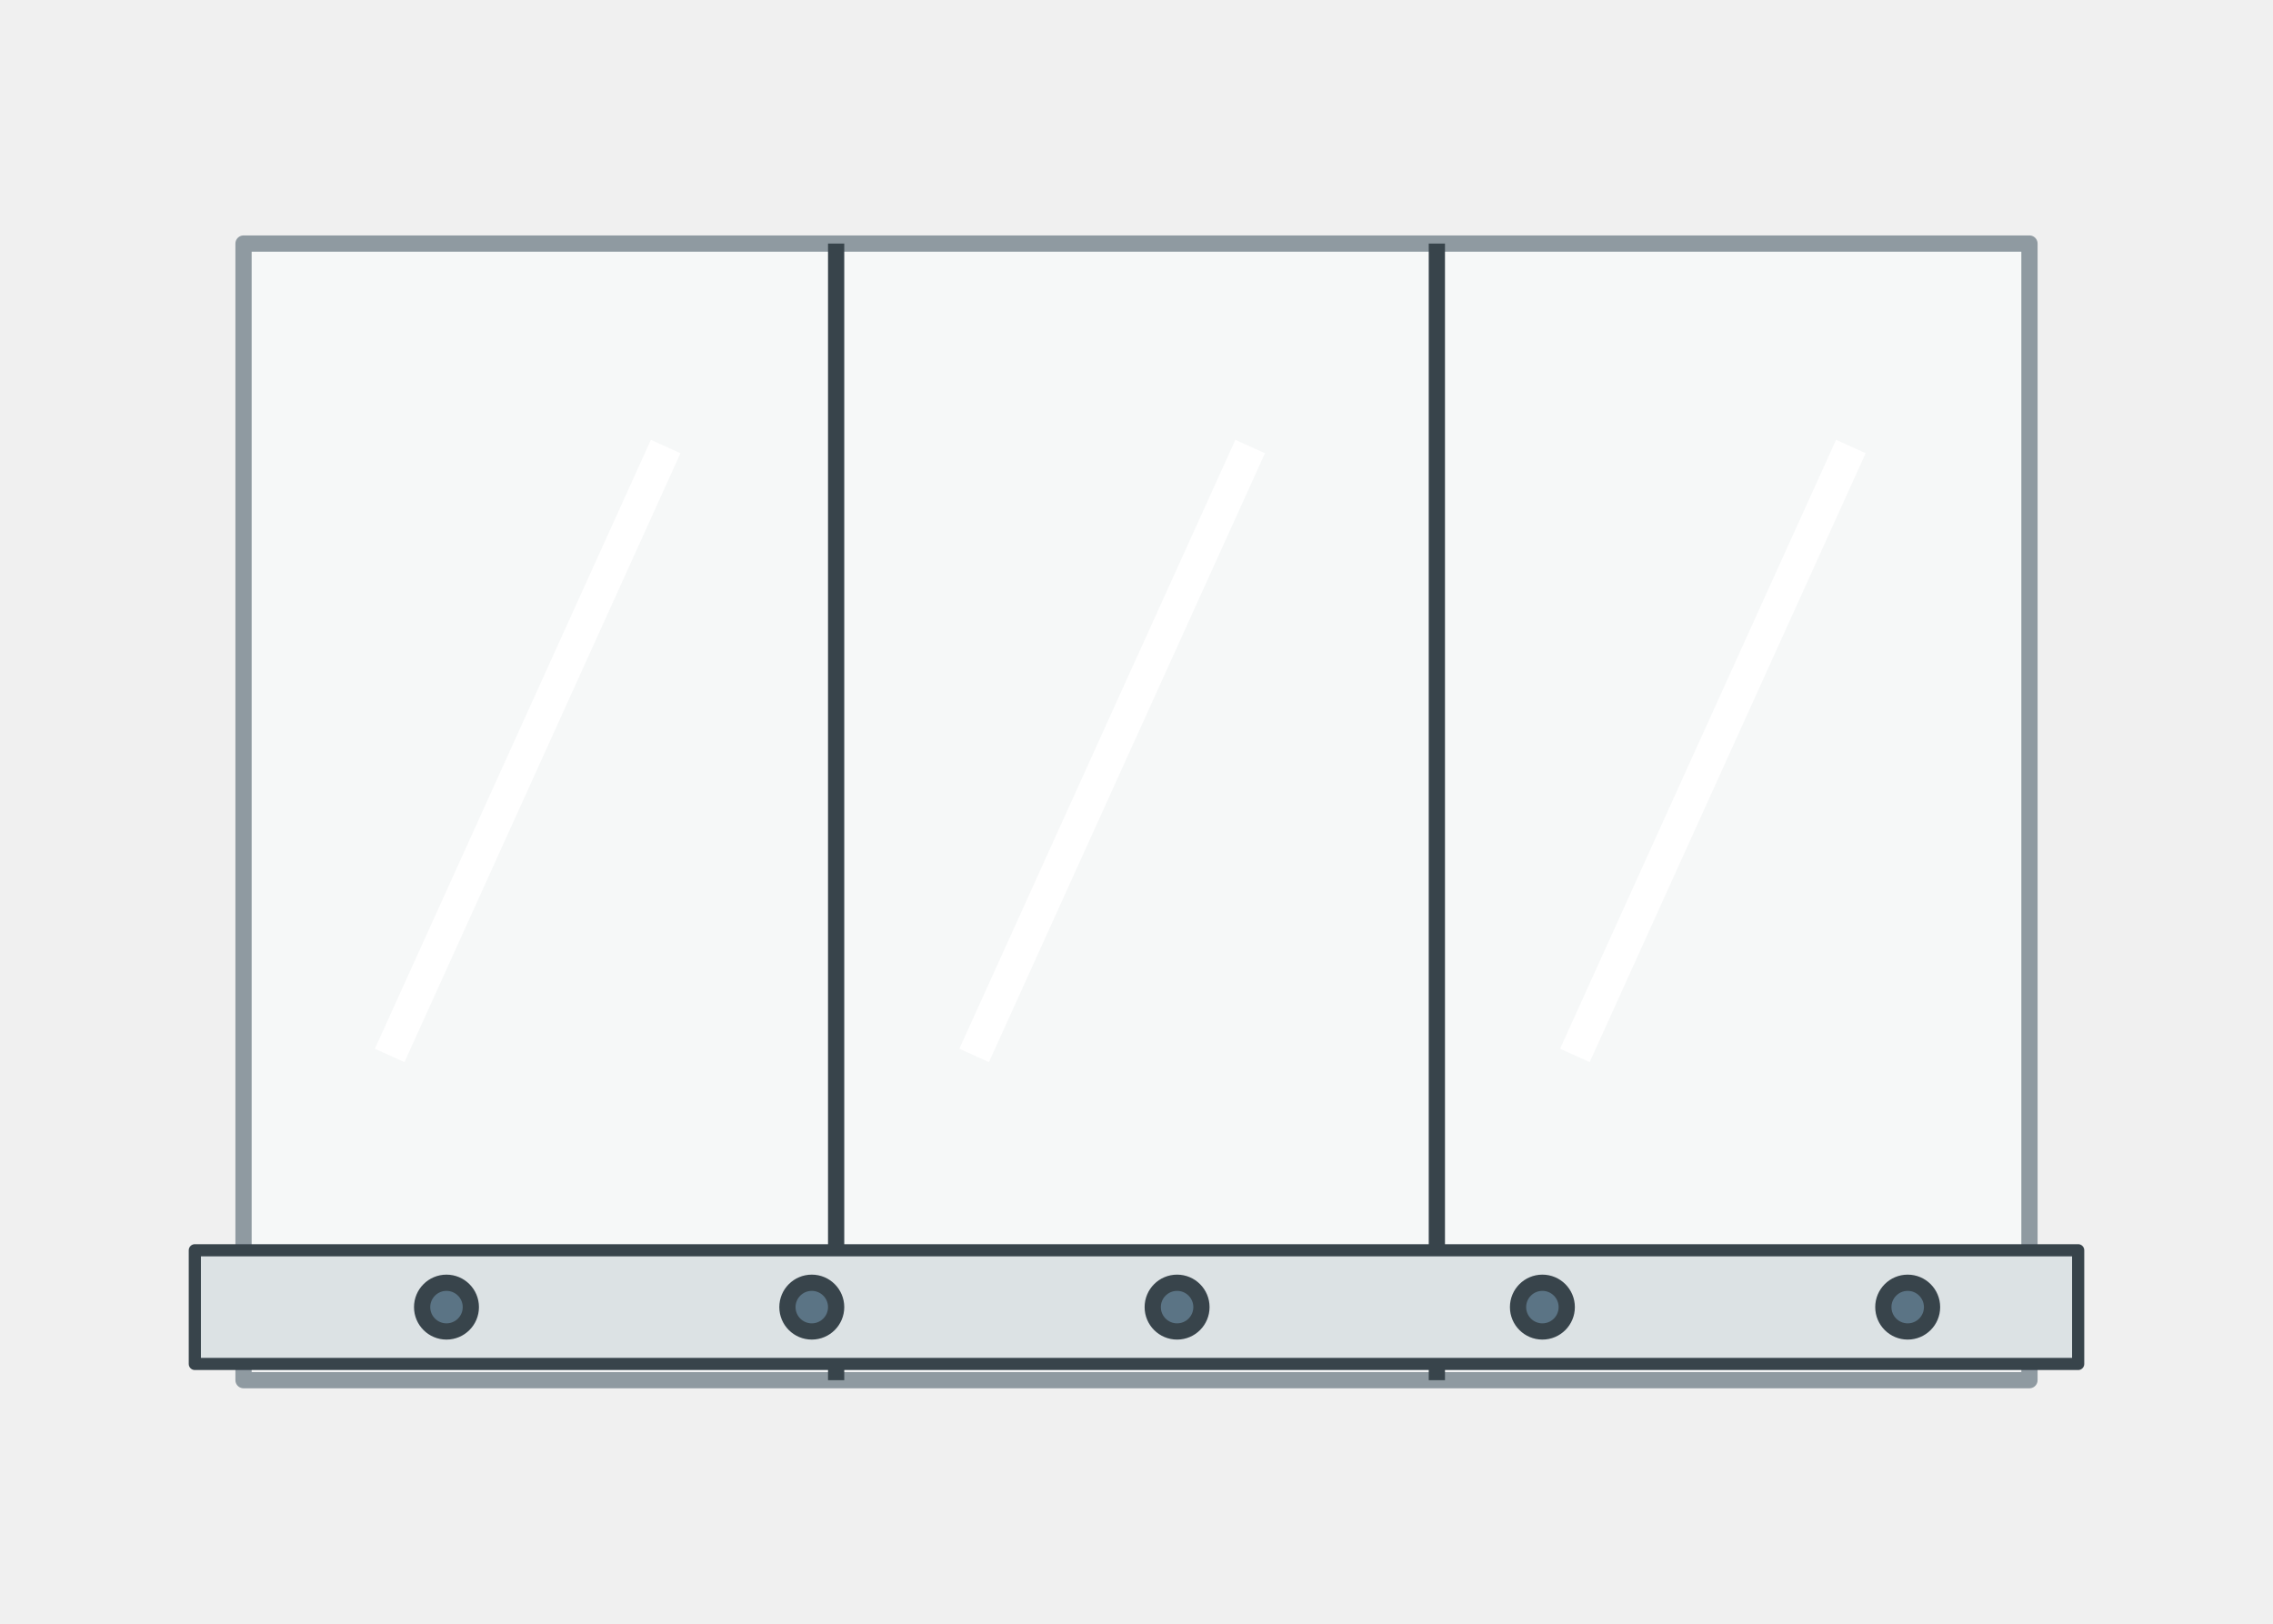
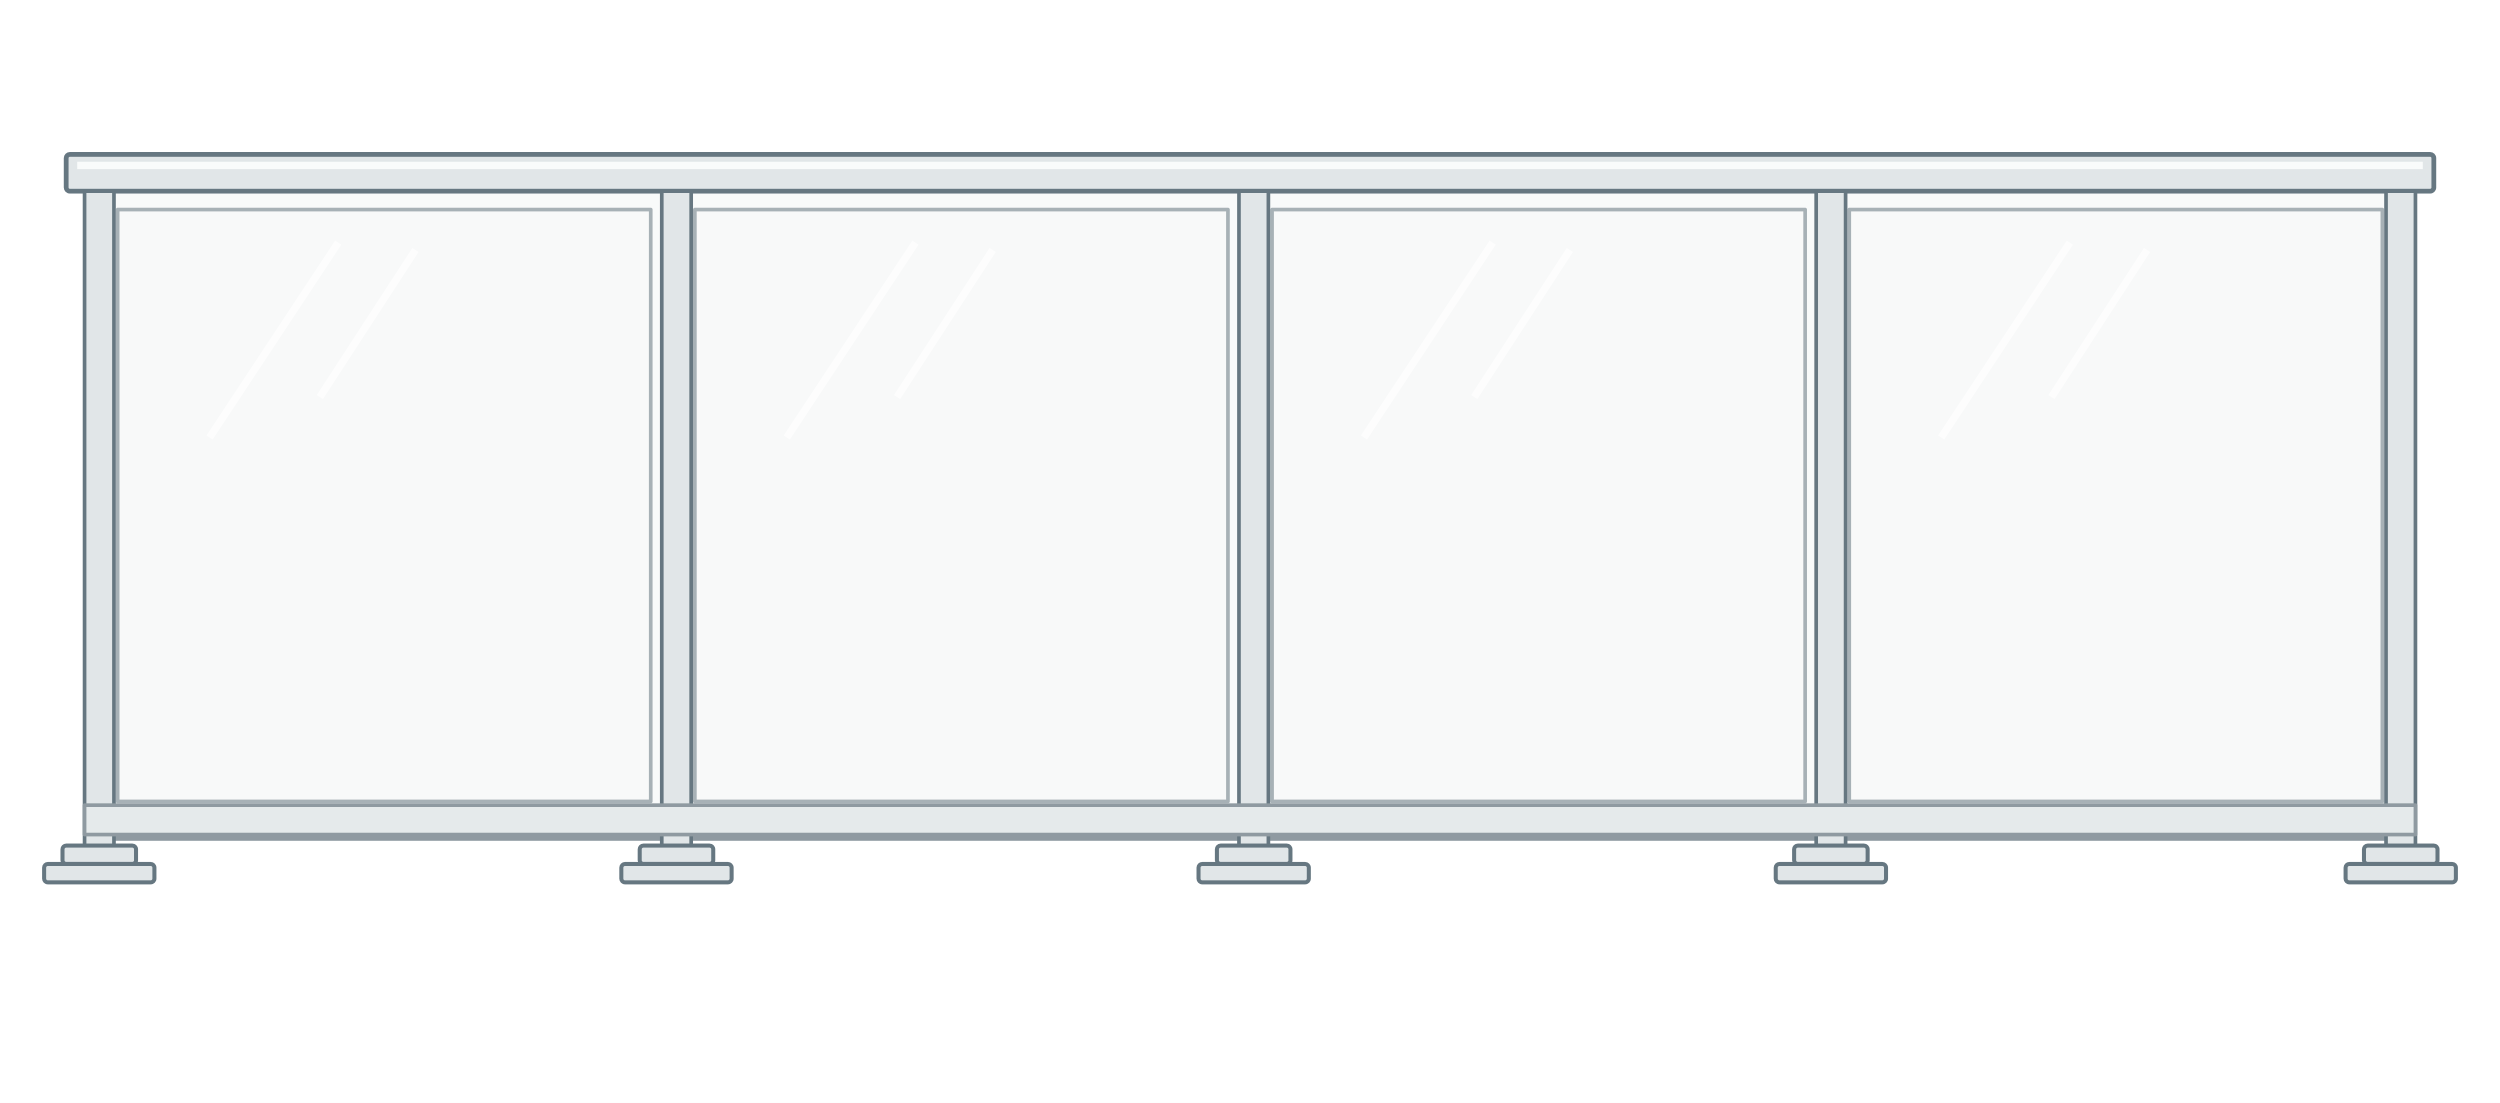
- <svg xmlns="http://www.w3.org/2000/svg" viewBox="0 0 280 200" width="280" height="200">
-   <g stroke="#38444B" stroke-width="2" stroke-linejoin="round">
-     <rect x="30" y="30" width="220" height="140" fill="#F6F8F8" stroke="#8F9AA1" stroke-width="2" />
-     <line x1="103" y1="30" x2="103" y2="170" />
-     <line x1="177" y1="30" x2="177" y2="170" />
-     <line x1="48" y1="130" x2="82" y2="55" stroke="#fff" stroke-width="4" />
-     <line x1="120" y1="130" x2="154" y2="55" stroke="#fff" stroke-width="4" />
-     <line x1="194" y1="130" x2="228" y2="55" stroke="#fff" stroke-width="4" />
-     <rect x="24" y="154" width="232" height="14" fill="#DCE2E4" stroke="#38444B" stroke-width="1.5" />
-     <circle cx="55" cy="161" r="3" fill="#5b7485" />
-     <circle cx="100" cy="161" r="3" fill="#5b7485" />
-     <circle cx="145" cy="161" r="3" fill="#5b7485" />
-     <circle cx="190" cy="161" r="3" fill="#5b7485" />
-     <circle cx="235" cy="161" r="3" fill="#5b7485" />
+ <svg xmlns="http://www.w3.org/2000/svg" viewBox="0 0 680 300" role="img" aria-label="Sacada panorâmica com quatro painéis de vidro, cinco pontaletes e corrimão contínuo">
+   <rect width="680" height="300" fill="#FFFFFF" />
+   <g stroke-linejoin="round">
+     <rect x="24" y="47" width="632" height="181" fill="#F8FAFA" stroke="#8F9AA1" stroke-width="1.4" />
+     <rect x="32" y="57" width="145" height="161" fill="#F7F9F9" fill-opacity=".65" stroke="#A7B1B6" stroke-width="1" />
+     <path d="M92 66 L57 119 M113 68 L87 108" stroke="#FFFFFF" stroke-width="2" opacity=".72" fill="none" />
+     <rect x="189" y="57" width="145" height="161" fill="#F7F9F9" fill-opacity=".65" stroke="#A7B1B6" stroke-width="1" />
+     <path d="M249 66 L214 119 M270 68 L244 108" stroke="#FFFFFF" stroke-width="2" opacity=".72" fill="none" />
+     <rect x="346" y="57" width="145" height="161" fill="#F7F9F9" fill-opacity=".65" stroke="#A7B1B6" stroke-width="1" />
+     <path d="M406 66 L371 119 M427 68 L401 108" stroke="#FFFFFF" stroke-width="2" opacity=".72" fill="none" />
+     <rect x="503" y="57" width="145" height="161" fill="#F7F9F9" fill-opacity=".65" stroke="#A7B1B6" stroke-width="1" />
+     <path d="M563 66 L528 119 M584 68 L558 108" stroke="#FFFFFF" stroke-width="2" opacity=".72" fill="none" />
+     <rect x="18" y="42" width="644" height="10" rx="1" fill="#E1E6E8" stroke="#667781" stroke-width="1.3" />
+     <path d="M21 45H659" stroke="#F9FBFB" stroke-width="2" />
+     <rect x="23" y="52" width="8" height="179" fill="#E1E6E8" stroke="#667781" />
+     <rect x="180" y="52" width="8" height="179" fill="#E1E6E8" stroke="#667781" />
+     <rect x="337" y="52" width="8" height="179" fill="#E1E6E8" stroke="#667781" />
+     <rect x="494" y="52" width="8" height="179" fill="#E1E6E8" stroke="#667781" />
+     <rect x="649" y="52" width="8" height="179" fill="#E1E6E8" stroke="#667781" />
+     <rect x="23" y="219" width="634" height="8" fill="#E5EAEB" stroke="#8F9AA1" stroke-width="1" />
+     <g fill="#E1E6E8" stroke="#667781" stroke-width="1.1">
+       <rect x="17" y="230" width="20" height="5" rx="1" />
+       <rect x="12" y="235" width="30" height="5" rx="1" />
+       <rect x="174" y="230" width="20" height="5" rx="1" />
+       <rect x="169" y="235" width="30" height="5" rx="1" />
+       <rect x="331" y="230" width="20" height="5" rx="1" />
+       <rect x="326" y="235" width="30" height="5" rx="1" />
+       <rect x="488" y="230" width="20" height="5" rx="1" />
+       <rect x="483" y="235" width="30" height="5" rx="1" />
+       <rect x="643" y="230" width="20" height="5" rx="1" />
+       <rect x="638" y="235" width="30" height="5" rx="1" />
+     </g>
  </g>
</svg>
